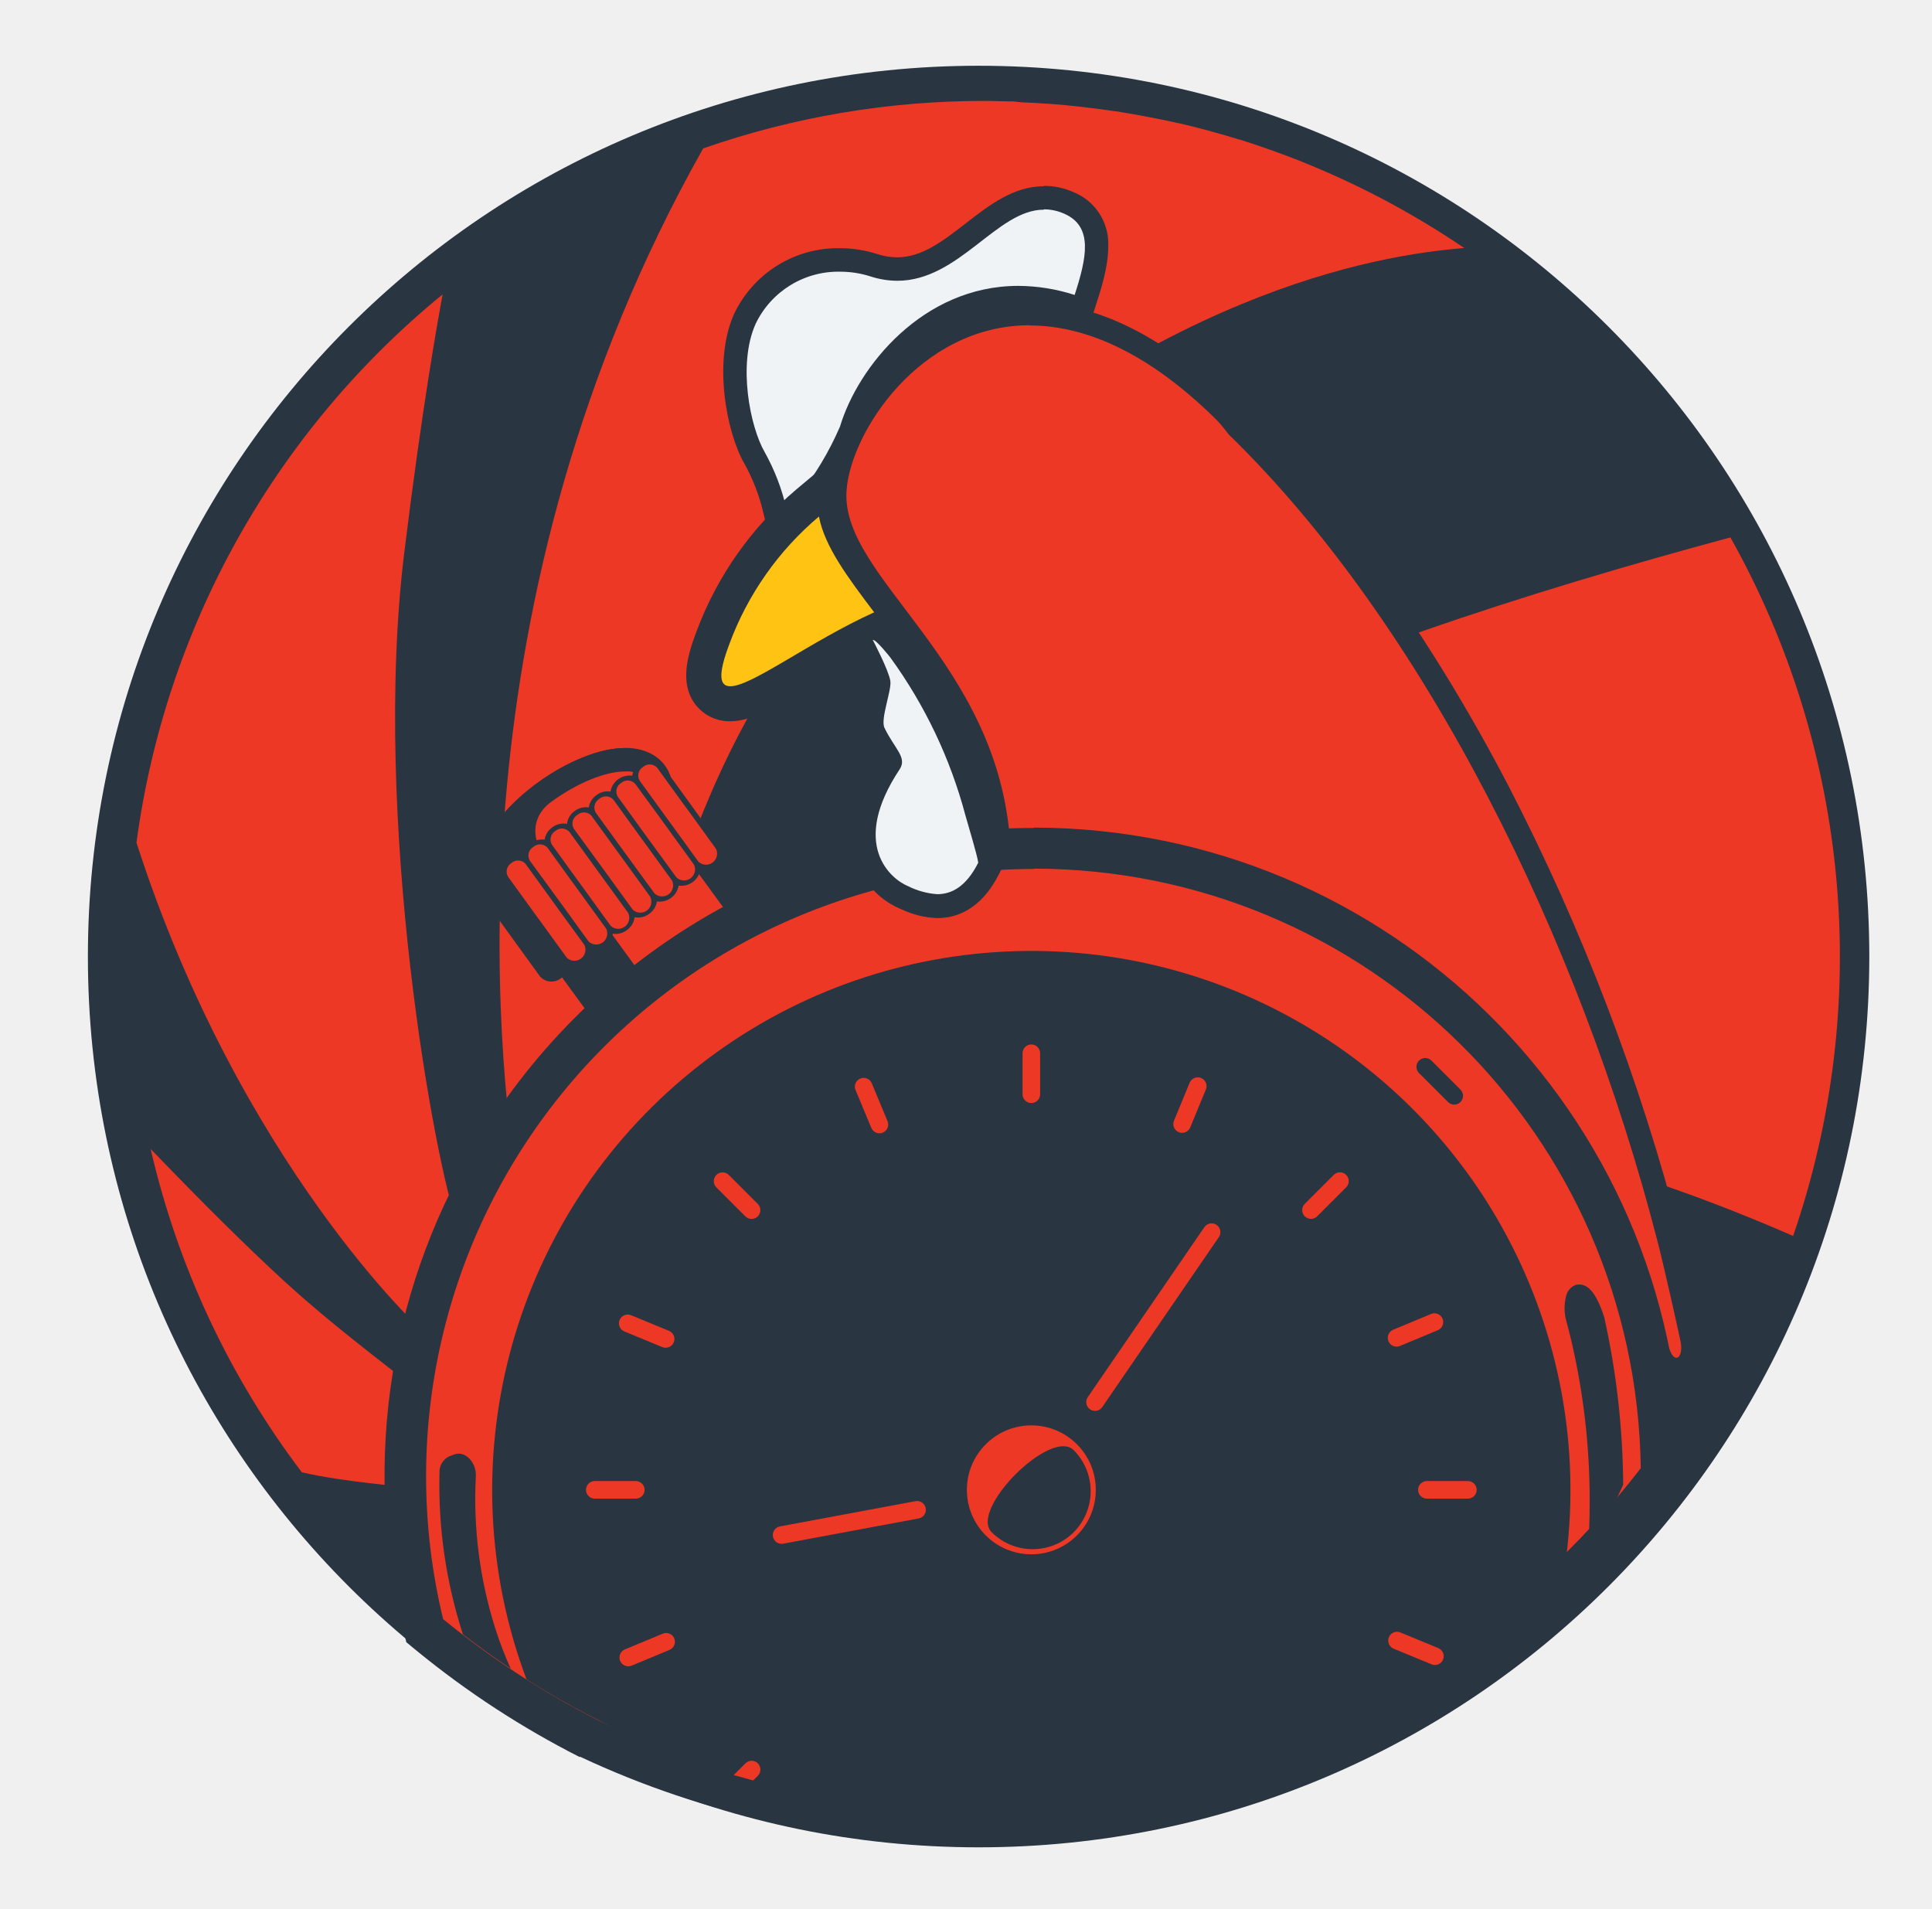
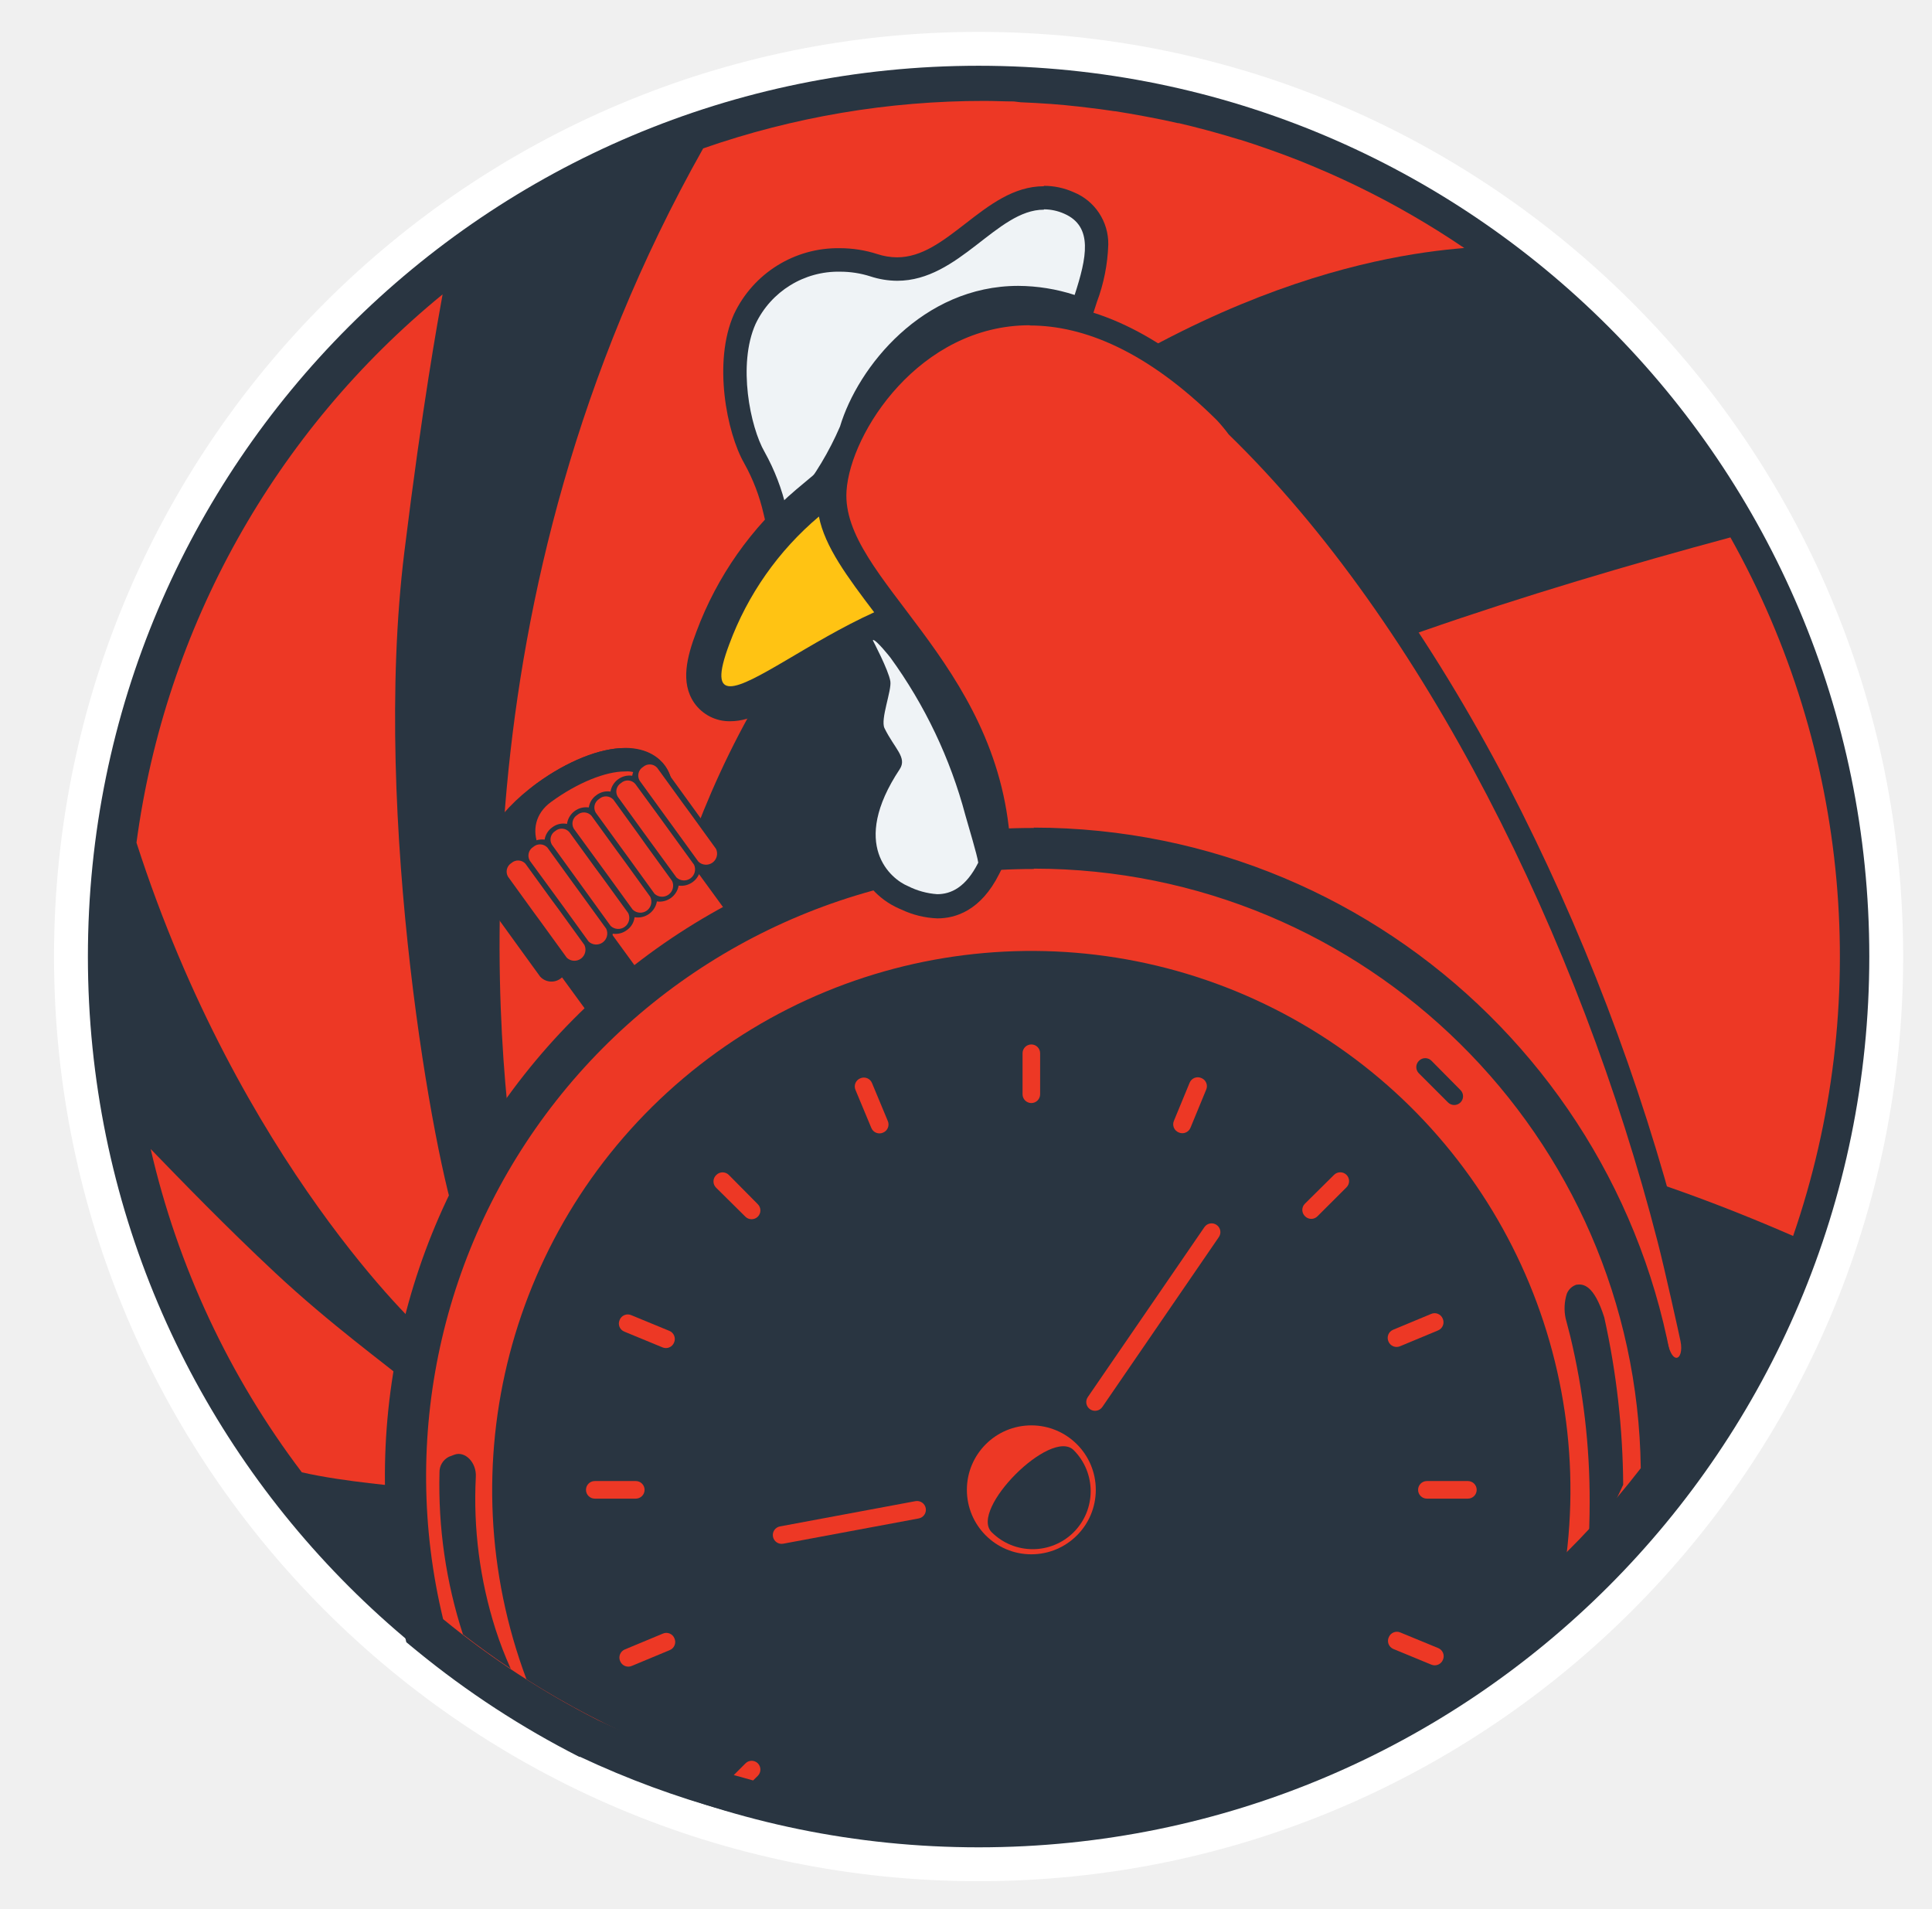
<svg xmlns="http://www.w3.org/2000/svg" id="Layer_2" data-name="Layer 2" viewBox="0 0 329.7 325.72">
  <defs>
-     <style>
-       .cls-1 {
-         fill: none;
-       }
- 
-       .cls-2, .cls-4 {
-         fill: #293541;
-       }
- 
-       .cls-3 {
-         fill: #ed3825;
-       }
- 
-       .cls-4 {
-         stroke: #293541;
-         stroke-miterlimit: 10;
-         stroke-width: 4px;
-       }
- 
-       .cls-5 {
-         clip-path: url(#clip-path);
-       }
- 
-       .cls-6 {
-         fill: #eff3f6;
-       }
- 
-       .cls-7 {
-         fill: #ffc313;
-       }
-     </style>
+     <style>.cls-1{fill:none;}.cls-2{fill:#fff;}.cls-3,.cls-5{fill:#293541;}.cls-4{fill:#ed3825;}.cls-5{stroke:#293541;stroke-miterlimit:10;stroke-width:4px;}.cls-6{clip-path:url(#clip-path);}.cls-7{fill:#eff3f6;}.cls-8{fill:#ffc313;}</style>
    <clipPath id="clip-path">
      <circle class="cls-1" cx="168" cy="164.22" r="146" />
    </clipPath>
  </defs>
-   <circle class="cls-2" cx="167" cy="163.22" r="152" />
-   <circle class="cls-2" cx="168" cy="163.22" r="146" />
-   <path class="cls-3" d="M75.53,50.23a145.8,145.8,0,0,0-52.24,93.56C40.87,198.34,72,227.22,72.41,227.32A109.89,109.89,0,0,1,78.08,209C74.32,199,63.37,139.92,69,94.22,72.1,69,74.73,54.66,75.53,50.23Z" />
-   <path class="cls-3" d="M88.54,203.44a110.77,110.77,0,0,1,21.82-31c-.17.36,6.51-48.39,39.64-79.23,46.61-43.4,84.67-49.65,99.88-50.89-1.37-.93-2.77-1.84-4.18-2.73l-.59-.37q-4.2-2.61-8.57-4.95l-.67-.35q-4.37-2.3-8.89-4.3l-.76-.33c-1.5-.65-3-1.28-4.52-1.89h0q-2.3-.9-4.63-1.73l-.88-.31q-2.28-.81-4.59-1.53l-.06,0c-1.57-.49-3.15-.94-4.73-1.38l-1-.27c-1.54-.41-3.1-.81-4.67-1.17l-.1,0c-1.59-.37-3.2-.7-4.81-1l-1.1-.21c-1.58-.29-3.16-.57-4.76-.82l-.11,0c-1.62-.25-3.26-.46-4.9-.65l-1.18-.14c-1.62-.18-3.24-.34-4.88-.46h-.08c-1.66-.12-3.32-.21-5-.28L173,17.31c-1.67,0-3.35-.09-5-.09a145.54,145.54,0,0,0-48,8.1C76.61,102.29,84.51,179.7,88.54,203.44Z" />
-   <path class="cls-3" d="M124.32,216.3a137.8,137.8,0,0,1,47.15-3.45C171,213,203.24,166.08,306,210.9A146.31,146.31,0,0,0,295.3,91.7c-34.13,9.2-73.17,21.61-98.3,35.52C133.53,162.36,124.14,216.25,124.32,216.3Z" />
-   <path class="cls-3" d="M51.51,251.23c7.59,1.74,17.3,2.32,17.38,2.61s.11-9.62,1.47-17.27c-4.63-3.84-14-10.61-23.36-19.35-8.57-8-16.15-15.86-21.29-21.16A145.39,145.39,0,0,0,51.51,251.23Z" />
-   <rect class="cls-4" x="95.12" y="142.12" width="28.26" height="31.18" transform="translate(-71.96 94.7) rotate(-36.12)" />
-   <g>
-     <path class="cls-2" d="M89,154.46c-2.93,0-4.42-1.21-5.16-2.22-1.51-2.08-1.22-5.1.84-8.52a30.72,30.72,0,0,1,8.16-8.48c4.8-3.5,10-5.6,13.79-5.6,2.92,0,4.42,1.21,5.15,2.22,1.52,2.08,1.22,5.11-.84,8.52a30.72,30.72,0,0,1-8.16,8.48C98,152.37,92.84,154.46,89,154.46Z" />
-     <path class="cls-2" d="M106.64,131.64a4.16,4.16,0,0,1,3.54,1.4c2.09,2.87-1.74,9.23-8.56,14.21-4.58,3.34-9.34,5.21-12.61,5.21a4.15,4.15,0,0,1-3.54-1.4c-2.09-2.87,1.74-9.23,8.56-14.21,4.58-3.34,9.34-5.21,12.61-5.21m0-4h0c-4.24,0-9.84,2.24-15,6A33,33,0,0,0,83,142.69c-3.37,5.6-1.91,9.13-.74,10.73.83,1.14,2.8,3,6.77,3,4.24,0,9.83-2.24,15-6a32.84,32.84,0,0,0,8.7-9.06c3.37-5.6,1.91-9.13.74-10.74-.83-1.13-2.81-3-6.77-3Z" />
+   <circle class="cls-2" cx="167" cy="163.22" r="157.78" />
+   <circle class="cls-3" cx="167" cy="163.22" r="152" />
+   <circle class="cls-3" cx="168" cy="163.22" r="146" />
+   <path class="cls-4" d="M75.53,50.23a145.81,145.81,0,0,0-52.24,93.56C40.87,198.34,72,227.22,72.41,227.32A109.69,109.69,0,0,1,78.08,209C74.32,199,63.37,139.92,69,94.22,72.1,69,74.73,54.66,75.53,50.23Z" />
+   <path class="cls-4" d="M88.54,203.44a110.79,110.79,0,0,1,21.82-31c-.17.36,6.51-48.39,39.64-79.23,46.61-43.4,84.67-49.65,99.88-50.89-1.37-.93-2.77-1.84-4.18-2.73l-.59-.37q-4.2-2.61-8.57-4.95l-.67-.35q-4.37-2.3-8.89-4.3l-.76-.33c-1.5-.65-3-1.28-4.52-1.89h0c-1.53-.6-3.08-1.18-4.63-1.73l-.88-.31q-2.28-.81-4.59-1.53h-.06c-1.57-.49-3.15-.94-4.73-1.38l-1-.27c-1.54-.41-3.1-.81-4.67-1.17H201c-1.59-.37-3.2-.7-4.81-1l-1.1-.21c-1.58-.29-3.16-.57-4.76-.82h-.11c-1.62-.25-3.26-.46-4.9-.65l-1.18-.14c-1.62-.18-3.24-.34-4.88-.46h-.08c-1.66-.12-3.32-.21-5-.28L173,17.31c-1.67,0-3.35-.09-5-.09a145.52,145.52,0,0,0-48,8.1C76.61,102.29,84.51,179.7,88.54,203.44Z" />
+   <path class="cls-4" d="M124.32,216.3a137.85,137.85,0,0,1,47.15-3.45C171,213,203.24,166.08,306,210.9A146.3,146.3,0,0,0,295.3,91.7c-34.13,9.2-73.17,21.61-98.3,35.52C133.53,162.36,124.14,216.25,124.32,216.3Z" />
+   <path class="cls-4" d="M51.51,251.23c7.59,1.74,17.3,2.32,17.38,2.61s.11-9.62,1.47-17.27c-4.63-3.84-14-10.61-23.36-19.35-8.57-8-16.15-15.86-21.29-21.16A145.34,145.34,0,0,0,51.51,251.23Z" />
+   <rect class="cls-5" x="95.13" y="142.11" width="28.26" height="31.18" transform="translate(-71.96 94.72) rotate(-36.12)" />
+   <path class="cls-3" d="M89,154.46c-2.93,0-4.42-1.21-5.16-2.22-1.51-2.08-1.22-5.1.84-8.52a30.65,30.65,0,0,1,8.16-8.48c4.8-3.5,10-5.6,13.79-5.6,2.92,0,4.42,1.21,5.15,2.22,1.52,2.08,1.22,5.11-.84,8.52a30.65,30.65,0,0,1-8.16,8.48C98,152.37,92.84,154.46,89,154.46Z" />
+   <path class="cls-3" d="M106.64,131.64a4.16,4.16,0,0,1,3.54,1.4c2.09,2.87-1.74,9.23-8.56,14.21-4.58,3.34-9.34,5.21-12.61,5.21a4.16,4.16,0,0,1-3.54-1.4c-2.09-2.87,1.74-9.23,8.56-14.21,4.58-3.34,9.34-5.21,12.61-5.21m0-4h0c-4.24,0-9.84,2.24-15,6A33.09,33.09,0,0,0,83,142.69c-3.37,5.6-1.91,9.13-.74,10.73.83,1.14,2.8,3,6.77,3,4.24,0,9.83-2.24,15-6a32.77,32.77,0,0,0,8.7-9.06c3.37-5.6,1.91-9.13.74-10.74-.83-1.13-2.81-3-6.77-3Z" />
+   <path class="cls-4" d="M97.85,150.56a8.73,8.73,0,0,1-8.07-6.16,8,8,0,0,1,3.07-9.16c4.8-3.5,10-5.6,13.79-5.6,2.92,0,4.42,1.21,5.15,2.22,1.52,2.08,1.22,5.11-.84,8.52a30.65,30.65,0,0,1-8.16,8.48A8.31,8.31,0,0,1,97.85,150.56Z" />
+   <path class="cls-3" d="M106.64,131.64a4.16,4.16,0,0,1,3.54,1.4c2.09,2.87-1.74,9.23-8.56,14.21a6.36,6.36,0,0,1-3.77,1.31c-5.37,0-9.38-7.65-3.82-11.71,4.58-3.34,9.34-5.21,12.61-5.21m0-4h0c-4.24,0-9.84,2.24-15,6a10,10,0,0,0-3.8,11.4,10.78,10.78,0,0,0,10,7.54A10.34,10.34,0,0,0,104,150.5a32.77,32.77,0,0,0,8.7-9.06c3.37-5.61,1.91-9.13.74-10.74-.83-1.13-2.81-3-6.77-3Z" />
+   <path class="cls-4" d="M104.34,159.3,115.05,174l14.59-10.64L118.15,147.6S96.21,148.16,104.34,159.3Z" />
+   <path class="cls-3" d="M109.2,130.27a3.12,3.12,0,0,0-1.31,2.1,3.3,3.3,0,0,0-3.71,2.7,3.17,3.17,0,0,0-2.4.61,3.11,3.11,0,0,0-1.3,2.1,3.29,3.29,0,0,0-3.72,2.81,3.09,3.09,0,0,0-2.51.58,3.19,3.19,0,0,0-1.31,2.1,3.32,3.32,0,0,0-3.7,2.71,3.3,3.3,0,0,0-3.71,2.7,3.17,3.17,0,0,0-2.4.61,2.62,2.62,0,0,0-.95,3.55l4,5.52,2,2.77,4,5.52a2.62,2.62,0,0,0,3.67.18,3.16,3.16,0,0,0,1.31-2.1,3.17,3.17,0,0,0,2.4-.61,3.11,3.11,0,0,0,1.3-2.1,3.12,3.12,0,0,0,2.4-.6,3.16,3.16,0,0,0,1.31-2.1,3.17,3.17,0,0,0,2.4-.61,3.09,3.09,0,0,0,1.32-2.2,3.3,3.3,0,0,0,3.81-2.69,3.3,3.3,0,0,0,3.71-2.7,3.32,3.32,0,0,0,3.71-2.71,3.12,3.12,0,0,0,2.4-.6,2.64,2.64,0,0,0,1-3.55l-4-5.53-2-2.77-4-5.52a2.62,2.62,0,0,0-3.7-.19Z" />
+   <path class="cls-4" d="M109.74,130.87a1.72,1.72,0,0,0-.59,2.33l4.35,6,1.34,1.84,4.35,6a1.89,1.89,0,0,0,3-2.19l-4.34-6L116.49,137l-4.35-6A1.71,1.71,0,0,0,109.74,130.87Z" />
+   <path class="cls-4" d="M106,133.6a1.71,1.71,0,0,0-.59,2.33l4.34,6,1.35,1.85,4.34,5.95a1.89,1.89,0,0,0,3-2.18l-4.35-6-1.34-1.85-4.35-5.95A1.7,1.7,0,0,0,106,133.6Z" />
+   <path class="cls-4" d="M102.25,136.33a1.72,1.72,0,0,0-.59,2.33l4.35,6,1.35,1.85,4.34,6a1.89,1.89,0,0,0,3-2.18l-4.35-6L109,142.43l-4.34-6A1.73,1.73,0,0,0,102.25,136.33Z" />
+   <path class="cls-4" d="M98.51,139.06a1.73,1.73,0,0,0-.59,2.34l4.34,5.95,1.35,1.85,4.35,6a1.88,1.88,0,0,0,3-2.18l-4.34-6-1.35-1.84-4.35-6A1.73,1.73,0,0,0,98.51,139.06Z" />
+   <path class="cls-4" d="M94.77,141.79a1.72,1.72,0,0,0-.59,2.34l4.34,6L99.87,152l4.34,6a1.89,1.89,0,0,0,3-2.19l-4.35-6L101.52,148l-4.35-6A1.71,1.71,0,0,0,94.77,141.79Z" />
+   <path class="cls-4" d="M91,144.52a1.73,1.73,0,0,0-.59,2.34l4.35,5.95,1.35,1.85,4.34,6a1.89,1.89,0,0,0,3-2.19l-4.35-6-1.35-1.85-4.34-6A1.73,1.73,0,0,0,91,144.52Z" />
+   <path class="cls-4" d="M87.28,147.26a1.72,1.72,0,0,0-.59,2.33l4.34,6,1.35,1.84,4.35,6a1.89,1.89,0,0,0,3-2.19l-4.34-6L94,153.36l-4.35-6A1.71,1.71,0,0,0,87.28,147.26Z" />
+   <g class="cls-6">
+     <path class="cls-7" d="M132.27,87.26a34.55,34.55,0,0,0-3.53-9.21c-2.8-4.86-5-16.09-1.63-23.65a17.64,17.64,0,0,1,16.28-10.11,19,19,0,0,1,5.75.9,13,13,0,0,0,4,.66c5,0,9-3.18,13-6.25s7.59-5.88,12-5.88a10.74,10.74,0,0,1,4.25.91c7.14,3.13,4.47,11.39,2.87,16.32l-.61,1.89-1.89-.6a29.59,29.59,0,0,0-9-1.46c-15.81,0-25.88,13.82-28.51,22.53v.22A54.46,54.46,0,0,1,137.66,86l-.09.1c-.57.58-1.17,1.23-1.85,2L133.17,91Z" />
+     <path class="cls-3" d="M178.17,35.72a8.57,8.57,0,0,1,3.45.75c5,2.19,3.81,7.56,1.77,13.86a31.75,31.75,0,0,0-9.62-1.55c-16.29,0-27.36,13.8-30.42,24h0a52.63,52.63,0,0,1-7.21,12c-.64.65-1.28,1.35-1.92,2.08a36.91,36.91,0,0,0-3.74-9.74c-2.46-4.26-4.63-14.92-1.54-21.84a15.63,15.63,0,0,1,14.45-8.92,16.93,16.93,0,0,1,5.14.8,14.91,14.91,0,0,0,4.59.75c10.56,0,17-12.13,25-12.13m0-4c-5.14,0-9.27,3.2-13.27,6.3s-7.52,5.83-11.78,5.83a11,11,0,0,1-3.37-.56,20.78,20.78,0,0,0-6.36-1,19.62,19.62,0,0,0-18.1,11.29C121.65,61.75,124,73.82,127,79.05a32.53,32.53,0,0,1,3.32,8.68l1.79,7.52,5.1-5.81c.66-.75,1.24-1.37,1.77-1.92l.1-.1.09-.1a56.35,56.35,0,0,0,7.83-13l.1-.22.07-.23c2.46-8.15,11.86-21.1,26.59-21.1a27.93,27.93,0,0,1,8.41,1.36l3.79,1.2,1.22-3.78a30.69,30.69,0,0,0,1.95-9.82,9.48,9.48,0,0,0-5.92-8.94,12.39,12.39,0,0,0-5.05-1.08Z" />
+     <path class="cls-8" d="M124.63,120.1a4.34,4.34,0,0,1-3.69-1.83c-1.52-2.21-.82-5.36.71-9.41a55.48,55.48,0,0,1,16.18-23l3.88-3.25,1,5c.91,4.6,4.78,9.7,8.88,15.11l2.27,3-3.41,1.56a143.43,143.43,0,0,0-13.47,7.3c-6.24,3.67-9.62,5.59-12.33,5.59Z" />
+     <path class="cls-3" d="M139.75,88.14c1,5.14,4.88,10.34,9.43,16.34-11,5-20.88,12.62-24.55,12.62-1.87,0-2.14-1.95-.17-7.19a52.15,52.15,0,0,1,15.29-21.77M143.67,77l-7.77,6.51a58.55,58.55,0,0,0-17.05,24.26c-1.62,4.27-2.78,8.7-.37,12.18a7.33,7.33,0,0,0,6.15,3.12c3.65,0,7.49-2.26,13.85-6a143.42,143.42,0,0,1,13.19-7.15l6.82-3.11-4.53-6C150.25,96,146.41,90.9,145.64,87l-2-10Z" />
+     <path class="cls-4" d="M286.13,233.69c-.9,0-2.53-.48-3.35-3.67l-.76-3a70,70,0,0,0-2-7.15c-.68-1.84-1.42-3.7-2.2-5.53a119.81,119.81,0,0,0-38.43-48.73c-17.73-13-38.13-19.93-59-19.93-2.57,0-5.21.09-7.83.28l-2,.15-.12-2c-1.08-17.25-10.22-29.3-17.56-39C147.06,97.43,142,90.8,142.49,83.66c.66-10.23,13-30.15,33.25-30.15,10.86,0,22.07,5.64,33.32,16.76.42.41,1.11,1.23,2.12,2.49,31.74,30.9,59.28,82.7,73.66,138.61,1.24,4.83,3.73,16.11,3.92,17a5.16,5.16,0,0,1-.67,4.27A2.55,2.55,0,0,1,286.13,233.69Z" />
+     <path class="cls-3" d="M175.77,55.54c9.15,0,20,4.36,31.91,16.18a28.52,28.52,0,0,1,2,2.41c33.31,32.39,59.89,86,73.2,137.77,1.23,4.75,3.71,16,3.9,16.94.35,1.72-.09,2.85-.7,2.85-.46,0-1-.65-1.41-2.17l-.77-3c-1-3.87-1.78-6.72-2-7.34-.7-1.89-1.44-3.77-2.24-5.63-16.69-39-54.46-69.87-99.26-69.87-2.67,0-5.33.1-8,.29-2-31.27-28.91-45.29-27.94-60.19.64-9.94,12.48-28.28,31.25-28.28m0-4h0c-9.39,0-18.39,4.15-25.36,11.7-5.6,6-9.48,14-9.89,20.32-.51,7.88,4.73,14.79,10.8,22.79,7.55,10,16.11,21.25,17.15,37.91l.25,4,4-.29c2.58-.19,5.17-.28,7.69-.28,20.43,0,40.42,6.75,57.8,19.54a117.66,117.66,0,0,1,37.85,48c.77,1.79,1.5,3.62,2.17,5.43,0,.08.34,1,1.89,7,.24.93.5,1.92.76,3,1.21,4.67,4.1,5.17,5.29,5.17a4.58,4.58,0,0,0,3.54-1.71,7,7,0,0,0,1.08-5.93c-.19-1-2.71-12.35-3.94-17.15a367.19,367.19,0,0,0-29.43-77c-13.12-25.15-28.56-46.75-44.69-62.47-.69-.89-1.42-1.74-2.19-2.56-11.64-11.5-23.32-17.34-34.73-17.34Z" />
  </g>
-   <g>
-     <path class="cls-3" d="M97.85,150.56a8.73,8.73,0,0,1-8.07-6.16,8,8,0,0,1,3.07-9.16c4.8-3.5,10-5.6,13.79-5.6,2.92,0,4.42,1.21,5.15,2.22,1.52,2.08,1.22,5.11-.84,8.52a30.72,30.72,0,0,1-8.16,8.48A8.32,8.32,0,0,1,97.85,150.56Z" />
-     <path class="cls-2" d="M106.64,131.64a4.16,4.16,0,0,1,3.54,1.4c2.09,2.87-1.74,9.23-8.56,14.21a6.38,6.38,0,0,1-3.77,1.31c-5.37,0-9.38-7.65-3.82-11.71,4.58-3.34,9.34-5.21,12.61-5.21m0-4h0c-4.24,0-9.84,2.24-15,6a10,10,0,0,0-3.8,11.4,10.77,10.77,0,0,0,10,7.54,10.39,10.39,0,0,0,6.12-2.08,32.84,32.84,0,0,0,8.7-9.06c3.37-5.61,1.91-9.13.74-10.74-.83-1.13-2.81-3-6.77-3Z" />
-   </g>
-   <path class="cls-3" d="M104.34,159.3,115.05,174l14.59-10.64L118.15,147.6S96.21,148.16,104.34,159.3Z" />
-   <path class="cls-2" d="M109.2,130.27a3.12,3.12,0,0,0-1.31,2.1,3.3,3.3,0,0,0-3.71,2.7,3.14,3.14,0,0,0-2.4.61,3.11,3.11,0,0,0-1.3,2.1,3.12,3.12,0,0,0-2.4.6,3.08,3.08,0,0,0-1.32,2.21,3.1,3.1,0,0,0-2.51.58,3.18,3.18,0,0,0-1.31,2.1,3.32,3.32,0,0,0-3.7,2.71,3.3,3.3,0,0,0-3.71,2.7,3.14,3.14,0,0,0-2.4.61,2.62,2.62,0,0,0-.95,3.55l4,5.52,2,2.77,4,5.52a2.63,2.63,0,0,0,3.67.18,3.15,3.15,0,0,0,1.31-2.1,3.14,3.14,0,0,0,2.4-.61,3.11,3.11,0,0,0,1.3-2.1,3.11,3.11,0,0,0,2.4-.6,3.15,3.15,0,0,0,1.31-2.1,3.14,3.14,0,0,0,2.4-.61,3.08,3.08,0,0,0,1.32-2.2,3.14,3.14,0,0,0,2.51-.59,3.11,3.11,0,0,0,1.3-2.1,3.3,3.3,0,0,0,3.71-2.7,3.32,3.32,0,0,0,3.71-2.71,3.13,3.13,0,0,0,2.4-.6,2.64,2.64,0,0,0,1-3.55l-4-5.53-2-2.77-4-5.52A2.62,2.62,0,0,0,109.2,130.27Z" />
-   <path class="cls-3" d="M109.74,130.87a1.72,1.72,0,0,0-.59,2.33l4.35,6,1.34,1.84,4.35,6a1.89,1.89,0,0,0,3-2.19l-4.34-6L116.49,137,112.14,131A1.71,1.71,0,0,0,109.74,130.87Z" />
-   <path class="cls-3" d="M106,133.6a1.71,1.71,0,0,0-.59,2.33l4.34,6,1.35,1.85,4.34,5.95a1.89,1.89,0,0,0,3-2.18l-4.35-6-1.34-1.85-4.35-5.95A1.71,1.71,0,0,0,106,133.6Z" />
-   <path class="cls-3" d="M102.25,136.33a1.72,1.72,0,0,0-.59,2.33l4.35,6,1.35,1.85,4.34,5.95a1.89,1.89,0,0,0,3-2.18l-4.35-6L109,142.43l-4.34-6A1.73,1.73,0,0,0,102.25,136.33Z" />
-   <path class="cls-3" d="M98.51,139.06a1.73,1.73,0,0,0-.59,2.34l4.34,5.95,1.35,1.85,4.35,6a1.88,1.88,0,0,0,3-2.18l-4.34-6-1.35-1.84-4.35-6A1.72,1.72,0,0,0,98.51,139.06Z" />
-   <path class="cls-3" d="M94.77,141.79a1.72,1.72,0,0,0-.59,2.34l4.34,6,1.35,1.85,4.34,6a1.89,1.89,0,0,0,3-2.19l-4.35-6-1.34-1.84-4.35-6A1.72,1.72,0,0,0,94.77,141.79Z" />
-   <path class="cls-3" d="M91,144.52a1.73,1.73,0,0,0-.59,2.34l4.35,5.95,1.35,1.85,4.34,6a1.89,1.89,0,0,0,3-2.19l-4.35-6-1.35-1.85-4.34-6A1.73,1.73,0,0,0,91,144.52Z" />
-   <path class="cls-3" d="M87.28,147.26a1.72,1.72,0,0,0-.59,2.33l4.34,6,1.35,1.84,4.35,6a1.89,1.89,0,0,0,3-2.19l-4.34-5.95L94,153.36l-4.35-6A1.71,1.71,0,0,0,87.28,147.26Z" />
-   <g class="cls-5">
-     <g>
-       <g>
-         <path class="cls-6" d="M132.27,87.26a34.31,34.31,0,0,0-3.53-9.21c-2.8-4.86-5-16.09-1.63-23.65a17.64,17.64,0,0,1,16.28-10.11,19,19,0,0,1,5.75.9,12.86,12.86,0,0,0,4,.66c4.95,0,9-3.18,13-6.25s7.59-5.88,12-5.88a10.69,10.69,0,0,1,4.25.91c7.14,3.13,4.47,11.39,2.87,16.32l-.61,1.89-1.89-.6a29.82,29.82,0,0,0-9-1.46c-15.81,0-25.88,13.82-28.51,22.53l0,.11,0,.11A54.28,54.28,0,0,1,137.66,86l-.09.1c-.57.58-1.17,1.23-1.85,2L133.17,91Z" />
-         <path class="cls-2" d="M178.17,35.72a8.54,8.54,0,0,1,3.45.75c5,2.19,3.81,7.56,1.77,13.86a31.77,31.77,0,0,0-9.62-1.55c-16.29,0-27.36,13.8-30.42,24h0a52.37,52.37,0,0,1-7.21,12c-.64.65-1.28,1.35-1.92,2.08a36.75,36.75,0,0,0-3.74-9.74c-2.46-4.26-4.63-14.92-1.54-21.84a15.64,15.64,0,0,1,14.45-8.92,16.91,16.91,0,0,1,5.14.8,14.91,14.91,0,0,0,4.59.75c10.56,0,17-12.13,25-12.13m0-4c-5.14,0-9.27,3.2-13.27,6.3s-7.52,5.83-11.78,5.83a11.06,11.06,0,0,1-3.37-.56,20.72,20.72,0,0,0-6.36-1,19.62,19.62,0,0,0-18.1,11.29C121.65,61.75,124,73.82,127,79.05a32.5,32.5,0,0,1,3.32,8.68l1.79,7.52,5.1-5.81c.66-.75,1.24-1.37,1.77-1.92l.1-.1.09-.1a56.58,56.58,0,0,0,7.83-13l.1-.22.07-.23c2.46-8.15,11.86-21.1,26.59-21.1a28,28,0,0,1,8.41,1.36l3.79,1.2,1.22-3.78c1.24-3.8,2-6.93,1.95-9.82a9.48,9.48,0,0,0-5.92-8.94,12.5,12.5,0,0,0-5.05-1.08Z" />
-       </g>
-       <g>
-         <path class="cls-7" d="M124.63,120.1a4.34,4.34,0,0,1-3.69-1.83c-1.52-2.21-.82-5.36.71-9.41a55.5,55.5,0,0,1,16.18-23l3.88-3.25,1,5c.91,4.6,4.78,9.7,8.88,15.11l2.27,3-3.41,1.56a145.22,145.22,0,0,0-13.47,7.3c-6.24,3.67-9.62,5.59-12.33,5.59Z" />
-         <path class="cls-2" d="M139.75,88.14c1,5.14,4.88,10.34,9.43,16.34-11,5-20.88,12.62-24.55,12.62-1.87,0-2.14-1.95-.17-7.19a52.12,52.12,0,0,1,15.29-21.77M143.67,77l-7.77,6.51a58.51,58.51,0,0,0-17.05,24.26c-1.62,4.27-2.78,8.7-.37,12.18a7.34,7.34,0,0,0,6.15,3.12c3.65,0,7.49-2.26,13.85-6a143.68,143.68,0,0,1,13.19-7.15l6.82-3.11-4.53-6C150.25,96,146.41,90.9,145.64,87l-2-10Z" />
-       </g>
-       <g>
-         <path class="cls-3" d="M286.13,233.69c-.9,0-2.53-.48-3.35-3.67l-.76-3c-1.54-5.89-1.89-7-2-7.15-.68-1.84-1.42-3.7-2.2-5.53a119.78,119.78,0,0,0-38.43-48.73c-17.73-13-38.13-19.93-59-19.93-2.57,0-5.21.09-7.83.28l-2,.15-.12-2c-1.08-17.25-10.22-29.3-17.56-39-5.82-7.68-10.85-14.31-10.39-21.45.66-10.23,13-30.15,33.25-30.15,10.86,0,22.07,5.64,33.32,16.76.42.41,1.11,1.23,2.12,2.49,31.74,30.9,59.28,82.7,73.66,138.61,1.24,4.83,3.73,16.11,3.92,17a5.15,5.15,0,0,1-.67,4.27A2.57,2.57,0,0,1,286.13,233.69Z" />
-         <path class="cls-2" d="M175.77,55.54c9.15,0,20,4.36,31.91,16.18.39.39,1.13,1.27,2,2.41,33.31,32.39,59.89,86,73.2,137.77,1.23,4.75,3.71,16,3.9,16.94.35,1.72-.09,2.85-.7,2.85-.46,0-1-.65-1.41-2.17l-.77-3c-1-3.87-1.78-6.72-2-7.34-.7-1.89-1.44-3.77-2.24-5.63-16.69-39-54.46-69.87-99.26-69.87q-4,0-8,.29c-2-31.27-28.91-45.29-27.94-60.19.64-9.94,12.48-28.28,31.25-28.28m0-4h0c-9.39,0-18.39,4.15-25.36,11.7-5.6,6.05-9.48,14-9.89,20.32-.51,7.88,4.73,14.79,10.8,22.79,7.55,10,16.11,21.25,17.15,37.91l.25,4,4-.29c2.58-.19,5.17-.28,7.69-.28,20.43,0,40.42,6.75,57.8,19.54A117.61,117.61,0,0,1,276,215.17c.77,1.79,1.5,3.62,2.17,5.43,0,.08.34,1,1.89,7,.24.93.5,1.92.76,3,1.21,4.67,4.1,5.17,5.29,5.17a4.57,4.57,0,0,0,3.54-1.71,7,7,0,0,0,1.08-5.93c-.19-1-2.71-12.35-3.94-17.15a367.46,367.46,0,0,0-29.43-77c-13.12-25.15-28.56-46.75-44.69-62.47a32.77,32.77,0,0,0-2.19-2.56c-11.64-11.5-23.32-17.34-34.73-17.34Z" />
-       </g>
-     </g>
-   </g>
-   <g>
-     <path class="cls-3" d="M164.22,310.85a148.47,148.47,0,0,1-63.71-14.2l-.1,0a150.51,150.51,0,0,1-27.06-17.66l-.91-.74-.27-1.14a107.14,107.14,0,1,1,211.28-26.58l0,1.22-.75,1A148.88,148.88,0,0,1,164.22,310.85Z" />
-     <path class="cls-2" d="M176.4,148.22A103.67,103.67,0,0,1,280,250.53a146.34,146.34,0,0,1-177.95,43,146.12,146.12,0,0,1-26.43-17.25,103.63,103.63,0,0,1,100.83-128m0-7a110.58,110.58,0,0,0-94,52.08,109.76,109.76,0,0,0-13.66,84.58l.55,2.28,1.81,1.49a153.81,153.81,0,0,0,27.7,18.07l.09,0,.1,0a153.46,153.46,0,0,0,133.83-1.66,154.87,154.87,0,0,0,52.64-43.34l1.49-1.94,0-2.44A110.68,110.68,0,0,0,176.4,141.22Z" />
-   </g>
-   <path class="cls-2" d="M277,253.35a135.9,135.9,0,0,0-3.23-28.56c-1.77-5.57-3.59-5.75-4.77-5.57a2.66,2.66,0,0,0-1.62,1.54,8.27,8.27,0,0,0-.2,4.21c.27,1,.53,2,.78,3a119.63,119.63,0,0,1,3.32,28.35q0,4.31-.29,8.48A118.81,118.81,0,0,0,277,253.35Z" />
-   <path class="cls-2" d="M266.46,271A92,92,0,1,0,89.85,286.56,146,146,0,0,0,266.46,271Z" />
-   <circle class="cls-3" cx="176" cy="254.22" r="11" />
-   <path class="cls-2" d="M183.23,261.45a9.91,9.91,0,0,1-14,0c-3.87-3.87,10.13-17.87,14-14A9.91,9.91,0,0,1,183.23,261.45Z" />
-   <rect class="cls-3" x="174.5" y="178.22" width="3" height="10" rx="1.5" ry="1.5" />
-   <rect class="cls-3" x="177.74" y="223.24" width="38.17" height="3" rx="1.5" ry="1.5" transform="translate(-99.85 259.92) rotate(-55.55)" />
-   <rect class="cls-3" x="131.69" y="258.27" width="26.52" height="3" rx="1.5" ry="1.5" transform="translate(-45.12 30.94) rotate(-10.55)" />
-   <rect class="cls-3" x="221.2" y="202.51" width="10" height="3" rx="1.5" ry="1.5" transform="translate(-78.01 219.7) rotate(-45)" />
-   <path class="cls-3" d="M128.52,303.81l.81-.8a1.51,1.51,0,0,0,0-2.12,1.49,1.49,0,0,0-2.12,0l-2,2C126.33,303.18,127.42,303.51,128.52,303.81Z" />
-   <rect class="cls-3" x="100" y="252.72" width="10" height="3" rx="1.5" ry="1.5" />
-   <rect class="cls-3" x="242" y="252.72" width="10" height="3" rx="1.5" ry="1.5" />
-   <rect class="cls-3" x="124.29" y="199.01" width="3" height="10" rx="1.5" ry="1.5" transform="translate(-107.42 148.71) rotate(-45)" />
-   <rect class="cls-3" x="147.23" y="183.66" width="3" height="10" rx="1.5" ry="1.5" transform="translate(-61.06 71.6) rotate(-22.59)" />
-   <rect class="cls-3" x="198.07" y="187.08" width="10" height="3" rx="1.5" ry="1.5" transform="translate(-48.69 304.41) rotate(-67.59)" />
-   <rect class="cls-3" x="105.44" y="279.99" width="10" height="3" rx="1.5" ry="1.5" transform="translate(-99.65 64.02) rotate(-22.59)" />
-   <rect class="cls-3" x="236.55" y="225.45" width="10" height="3" rx="1.5" ry="1.5" transform="translate(-68.64 110.19) rotate(-22.59)" />
-   <rect class="cls-3" x="108.86" y="222.15" width="3" height="10" rx="1.5" ry="1.5" transform="translate(-141.71 242.57) rotate(-67.59)" />
-   <rect class="cls-3" x="240.14" y="276.29" width="3" height="10" rx="1.5" ry="1.5" transform="translate(-110.53 397.43) rotate(-67.59)" />
-   <rect class="cls-2" x="244.2" y="179.51" width="3" height="10" rx="1.5" ry="1.5" transform="translate(-58.51 227.78) rotate(-45)" />
-   <path class="cls-2" d="M84.56,278a73.28,73.28,0,0,1-3.36-26.05c.14-2.44-1.84-4.47-3.68-3.77l-.9.34A2.93,2.93,0,0,0,75,251.27a82.67,82.67,0,0,0,4,27.61q4,3.08,8.16,5.87Q85.68,281.48,84.56,278Z" />
-   <g>
-     <path class="cls-6" d="M160,154.6a13.59,13.59,0,0,1-5.34-1.34l-.45-.19a11.24,11.24,0,0,1-6.22-7c-1.39-4.53-.07-9.88,3.92-15.88a.64.64,0,0,0,.06-.11,7.49,7.49,0,0,0-1-1.89,27.22,27.22,0,0,1-1.77-3.08c-.73-1.5-.21-3.67.33-6a15.57,15.57,0,0,0,.49-2.6,36.53,36.53,0,0,0-2.79-6.36l-.87-1.64,2.07-1.29.63,0c.73,0,1.55,0,4.51,3.78a83.45,83.45,0,0,1,13.17,27.63c.14.52.34,1.23.58,2,.84,2.91,1.49,5.22,1.66,6.26l.09.63-.28.57c-2.16,4.31-5.1,6.49-8.76,6.49Z" />
-     <path class="cls-2" d="M149,109.2c.58,0,2.94,3,2.94,3a81.3,81.3,0,0,1,12.81,26.93c.53,1.91,2,6.7,2.19,8.07-2.12,4.23-4.67,5.38-7,5.38a13.15,13.15,0,0,1-5-1.38c-2.88-1.19-10-7-1.4-19.95,1.31-2-.9-3.52-2.6-7.05-.73-1.52,1.25-6.42,1-8-.3-1.89-3-7-3-7l.06,0m0-4a4.14,4.14,0,0,0-2.17.62l-3.17,2,1.74,3.3a42.92,42.92,0,0,1,2.55,5.59c-.07.45-.28,1.35-.43,2-.62,2.65-1.21,5.16-.19,7.3a31.86,31.86,0,0,0,1.9,3.29l.43.67c-3.9,6.19-5.12,11.81-3.61,16.72a13.31,13.31,0,0,0,7.37,8.29l.42.18a15.54,15.54,0,0,0,6.13,1.5c3.08,0,7.41-1.31,10.55-7.59l.57-1.15-.2-1.26c-.18-1.15-.82-3.42-1.71-6.5-.23-.8-.44-1.51-.57-2a85.51,85.51,0,0,0-13.48-28.28l0,0,0,0c-2.73-3.49-4.15-4.55-6.09-4.55Z" />
-   </g>
+   <path class="cls-4" d="M164.22,310.85a148.49,148.49,0,0,1-63.71-14.2h-.1A150.53,150.53,0,0,1,73.35,279l-.91-.74-.27-1.14a107.14,107.14,0,1,1,211.28-26.58v1.22l-.75,1A148.87,148.87,0,0,1,164.22,310.85Z" />
+   <path class="cls-3" d="M176.4,148.22A103.66,103.66,0,0,1,280,250.53a146.33,146.33,0,0,1-177.95,43,145.89,145.89,0,0,1-26.43-17.25,103.64,103.64,0,0,1,100.83-128m0-7A110.63,110.63,0,0,0,68.79,277.94l.55,2.28,1.81,1.49a153.83,153.83,0,0,0,27.7,18.07H99a153.22,153.22,0,0,0,186.47-45l1.49-1.94V250.4A110.68,110.68,0,0,0,176.4,141.22Z" />
+   <path class="cls-3" d="M277,253.35a135.83,135.83,0,0,0-3.23-28.56c-1.77-5.57-3.59-5.75-4.77-5.57a2.65,2.65,0,0,0-1.62,1.54,8.24,8.24,0,0,0-.2,4.21q.4,1.5.78,3a119.75,119.75,0,0,1,3.32,28.35q0,4.31-.29,8.48A117.65,117.65,0,0,0,277,253.35Z" />
+   <path class="cls-3" d="M266.46,271A92,92,0,1,0,89.85,286.56,146,146,0,0,0,266.46,271Z" />
+   <circle class="cls-4" cx="176" cy="254.22" r="11" />
+   <path class="cls-3" d="M183.23,261.45a9.91,9.91,0,0,1-14,0c-3.87-3.87,10.13-17.87,14-14A9.91,9.91,0,0,1,183.23,261.45Z" />
+   <path class="cls-4" d="M176,178.22h0a1.5,1.5,0,0,1,1.5,1.5v7a1.5,1.5,0,0,1-1.5,1.5h0a1.5,1.5,0,0,1-1.5-1.5v-7A1.5,1.5,0,0,1,176,178.22Z" />
+   <path class="cls-4" d="M185.63,238.4l19.9-29a1.49,1.49,0,0,1,2.08-.39h0a1.49,1.49,0,0,1,.39,2.08l-19.89,29a1.51,1.51,0,0,1-2.09.38h0A1.49,1.49,0,0,1,185.63,238.4Z" />
+   <path class="cls-4" d="M133.11,260.46l23.12-4.31a1.51,1.51,0,0,1,1.75,1.2h0a1.5,1.5,0,0,1-1.2,1.75l-23.12,4.31a1.5,1.5,0,0,1-1.75-1.2h0A1.49,1.49,0,0,1,133.11,260.46Z" />
+   <path class="cls-4" d="M222.66,205.42l5-4.95a1.51,1.51,0,0,1,2.12,0h0a1.5,1.5,0,0,1,0,2.13l-4.95,4.94a1.49,1.49,0,0,1-2.12,0h0A1.49,1.49,0,0,1,222.66,205.42Z" />
+   <path class="cls-4" d="M128.52,303.81l.81-.8a1.51,1.51,0,0,0,0-2.12,1.49,1.49,0,0,0-2.11,0h0l-2,2C126.33,303.18,127.42,303.51,128.52,303.81Z" />
+   <path class="cls-4" d="M101.5,252.72h7a1.5,1.5,0,0,1,1.5,1.5h0a1.5,1.5,0,0,1-1.5,1.5h-7a1.5,1.5,0,0,1-1.5-1.5h0A1.5,1.5,0,0,1,101.5,252.72Z" />
+   <path class="cls-4" d="M243.5,252.72h7a1.5,1.5,0,0,1,1.5,1.5h0a1.5,1.5,0,0,1-1.5,1.5h-7a1.5,1.5,0,0,1-1.5-1.5h0A1.5,1.5,0,0,1,243.5,252.72Z" />
+   <path class="cls-4" d="M122.25,200.48h0a1.51,1.51,0,0,1,2.12,0l4.95,5a1.5,1.5,0,0,1,0,2.13h0a1.51,1.51,0,0,1-2.12,0l-5-4.95A1.5,1.5,0,0,1,122.25,200.48Z" />
+   <path class="cls-4" d="M146.81,184h0a1.5,1.5,0,0,1,2,.81l2.69,6.46a1.5,1.5,0,0,1-.81,2h0a1.5,1.5,0,0,1-2-.81L146,186A1.49,1.49,0,0,1,146.81,184Z" />
+   <path class="cls-4" d="M200.34,191.23l2.67-6.47a1.5,1.5,0,0,1,2-.81h0a1.49,1.49,0,0,1,.82,2l-2.67,6.48a1.5,1.5,0,0,1-2,.81h0A1.5,1.5,0,0,1,200.34,191.23Z" />
+   <path class="cls-4" d="M106.64,281.45l6.46-2.69a1.49,1.49,0,0,1,2,.81h0a1.5,1.5,0,0,1-.81,2l-6.46,2.69a1.5,1.5,0,0,1-2-.81h0A1.5,1.5,0,0,1,106.64,281.45Z" />
+   <path class="cls-4" d="M237.75,226.9l6.46-2.69a1.49,1.49,0,0,1,2,.81h0a1.5,1.5,0,0,1-.81,2l-6.46,2.69a1.5,1.5,0,0,1-2-.81h0A1.5,1.5,0,0,1,237.75,226.9Z" />
+   <path class="cls-4" d="M105.74,225.24h0a1.49,1.49,0,0,1,2-.82l6.48,2.67a1.5,1.5,0,0,1,.81,2h0a1.5,1.5,0,0,1-2,.81l-6.47-2.67A1.48,1.48,0,0,1,105.74,225.24Z" />
+   <path class="cls-4" d="M237,279.37h0a1.49,1.49,0,0,1,1.95-.82l6.48,2.67a1.5,1.5,0,0,1,.81,2h0a1.51,1.51,0,0,1-2,.82l-6.47-2.67A1.49,1.49,0,0,1,237,279.37Z" />
+   <path class="cls-3" d="M242.16,181h0a1.49,1.49,0,0,1,2.12,0l4.95,5a1.49,1.49,0,0,1,0,2.12h0a1.51,1.51,0,0,1-2.12,0l-5-5A1.49,1.49,0,0,1,242.16,181Z" />
+   <path class="cls-3" d="M84.56,278A73.24,73.24,0,0,1,81.2,252c.14-2.44-1.84-4.47-3.68-3.77l-.9.34A2.92,2.92,0,0,0,75,251.27a82.64,82.64,0,0,0,4,27.61q4,3.08,8.16,5.87A63.64,63.64,0,0,1,84.56,278Z" />
+   <path class="cls-7" d="M160,154.6a13.58,13.58,0,0,1-5.34-1.34l-.45-.19a11.26,11.26,0,0,1-6.22-7c-1.39-4.53-.07-9.88,3.92-15.88l.06-.11a7.61,7.61,0,0,0-1-1.89,27,27,0,0,1-1.77-3.08c-.73-1.5-.21-3.67.33-6a15.28,15.28,0,0,0,.49-2.6,37.08,37.08,0,0,0-2.79-6.36l-.87-1.64,2.07-1.29h.63c.73,0,1.55,0,4.51,3.78a83.43,83.43,0,0,1,13.17,27.63c.14.52.34,1.23.58,2,.84,2.91,1.49,5.22,1.66,6.26l.09.63-.28.57c-2.16,4.31-5.1,6.49-8.76,6.49Z" />
+   <path class="cls-3" d="M149,109.2c.58,0,2.94,3,2.94,3a81.31,81.31,0,0,1,12.81,26.93c.53,1.91,2,6.7,2.19,8.07-2.12,4.23-4.67,5.38-7,5.38a13.06,13.06,0,0,1-5-1.38c-2.88-1.19-10-7-1.4-19.95,1.31-2-.9-3.52-2.6-7-.73-1.52,1.25-6.42,1-8-.3-1.89-3-7-3-7H149m0-4a4.14,4.14,0,0,0-2.17.62l-3.17,2,1.74,3.3a44,44,0,0,1,2.55,5.59c-.07.45-.28,1.35-.43,2-.62,2.65-1.21,5.16-.19,7.3a32.63,32.63,0,0,0,1.9,3.29l.43.67c-3.9,6.19-5.12,11.81-3.61,16.72a13.3,13.3,0,0,0,7.37,8.29l.42.18a15.71,15.71,0,0,0,6.13,1.5c3.08,0,7.41-1.31,10.55-7.59l.57-1.15-.2-1.26c-.18-1.15-.82-3.42-1.71-6.5-.23-.8-.44-1.51-.57-2a85.38,85.38,0,0,0-13.48-28.28h0c-2.73-3.49-4.15-4.55-6.09-4.55Z" />
</svg>
